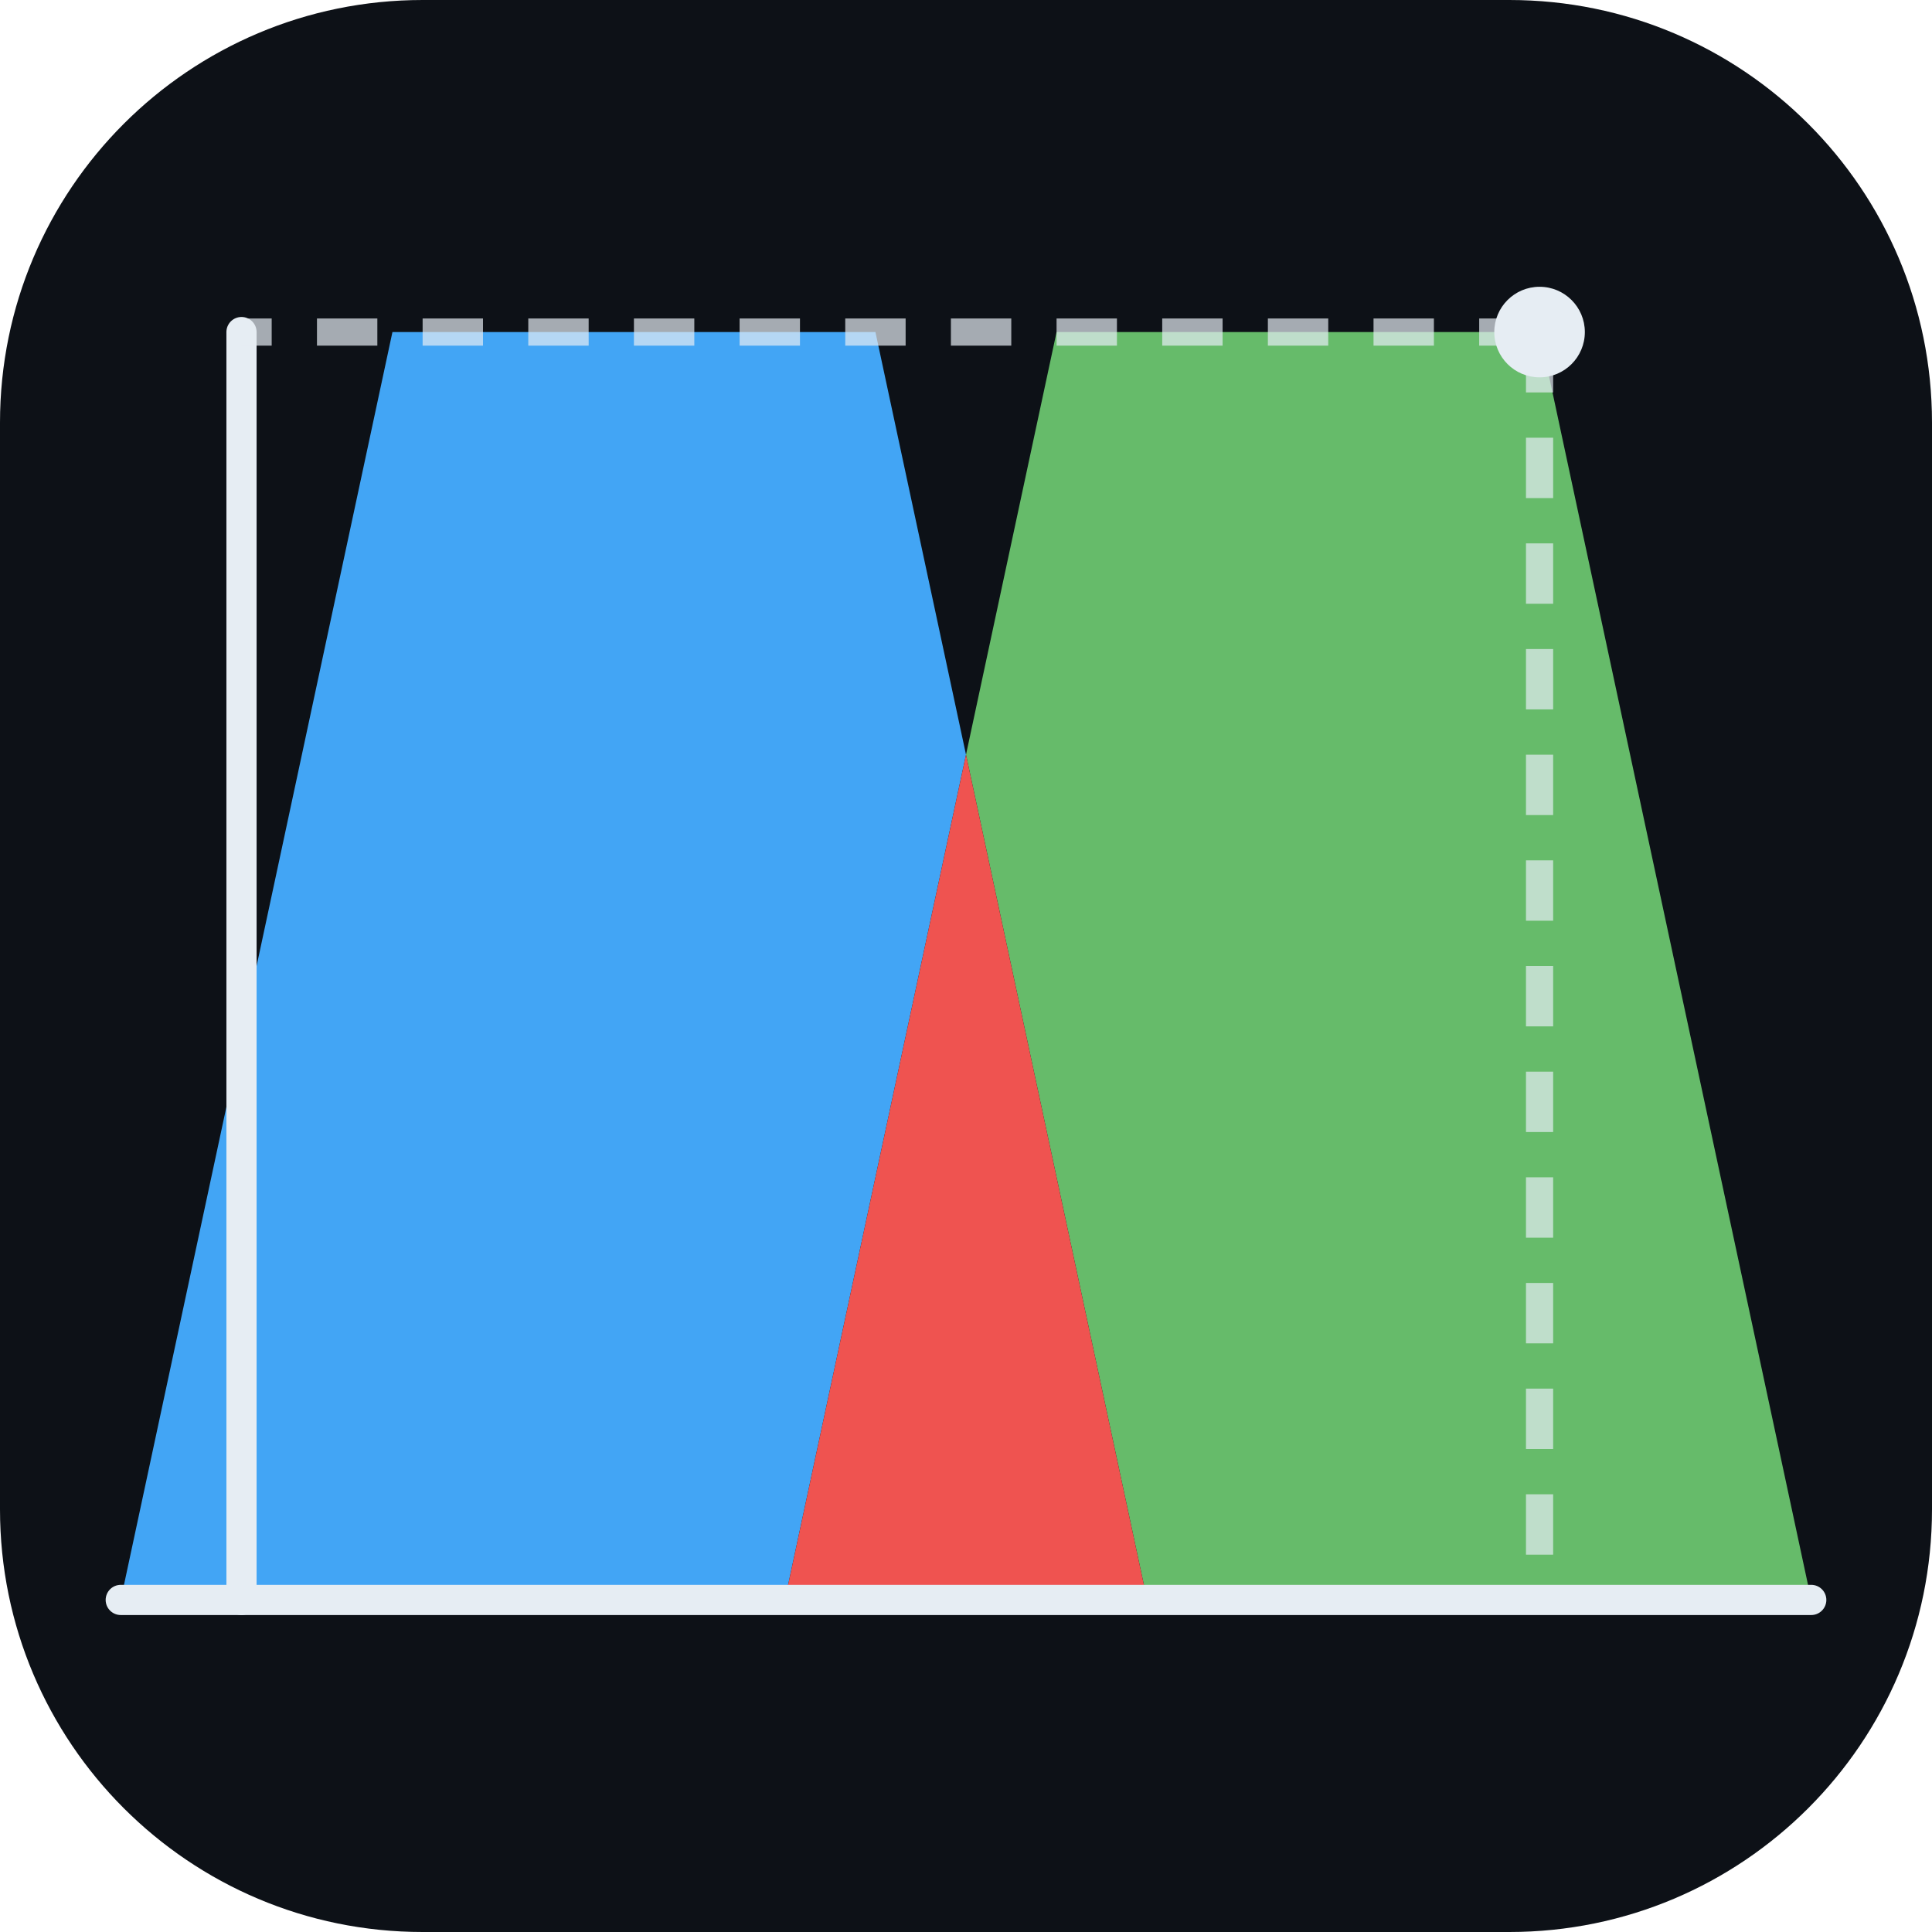
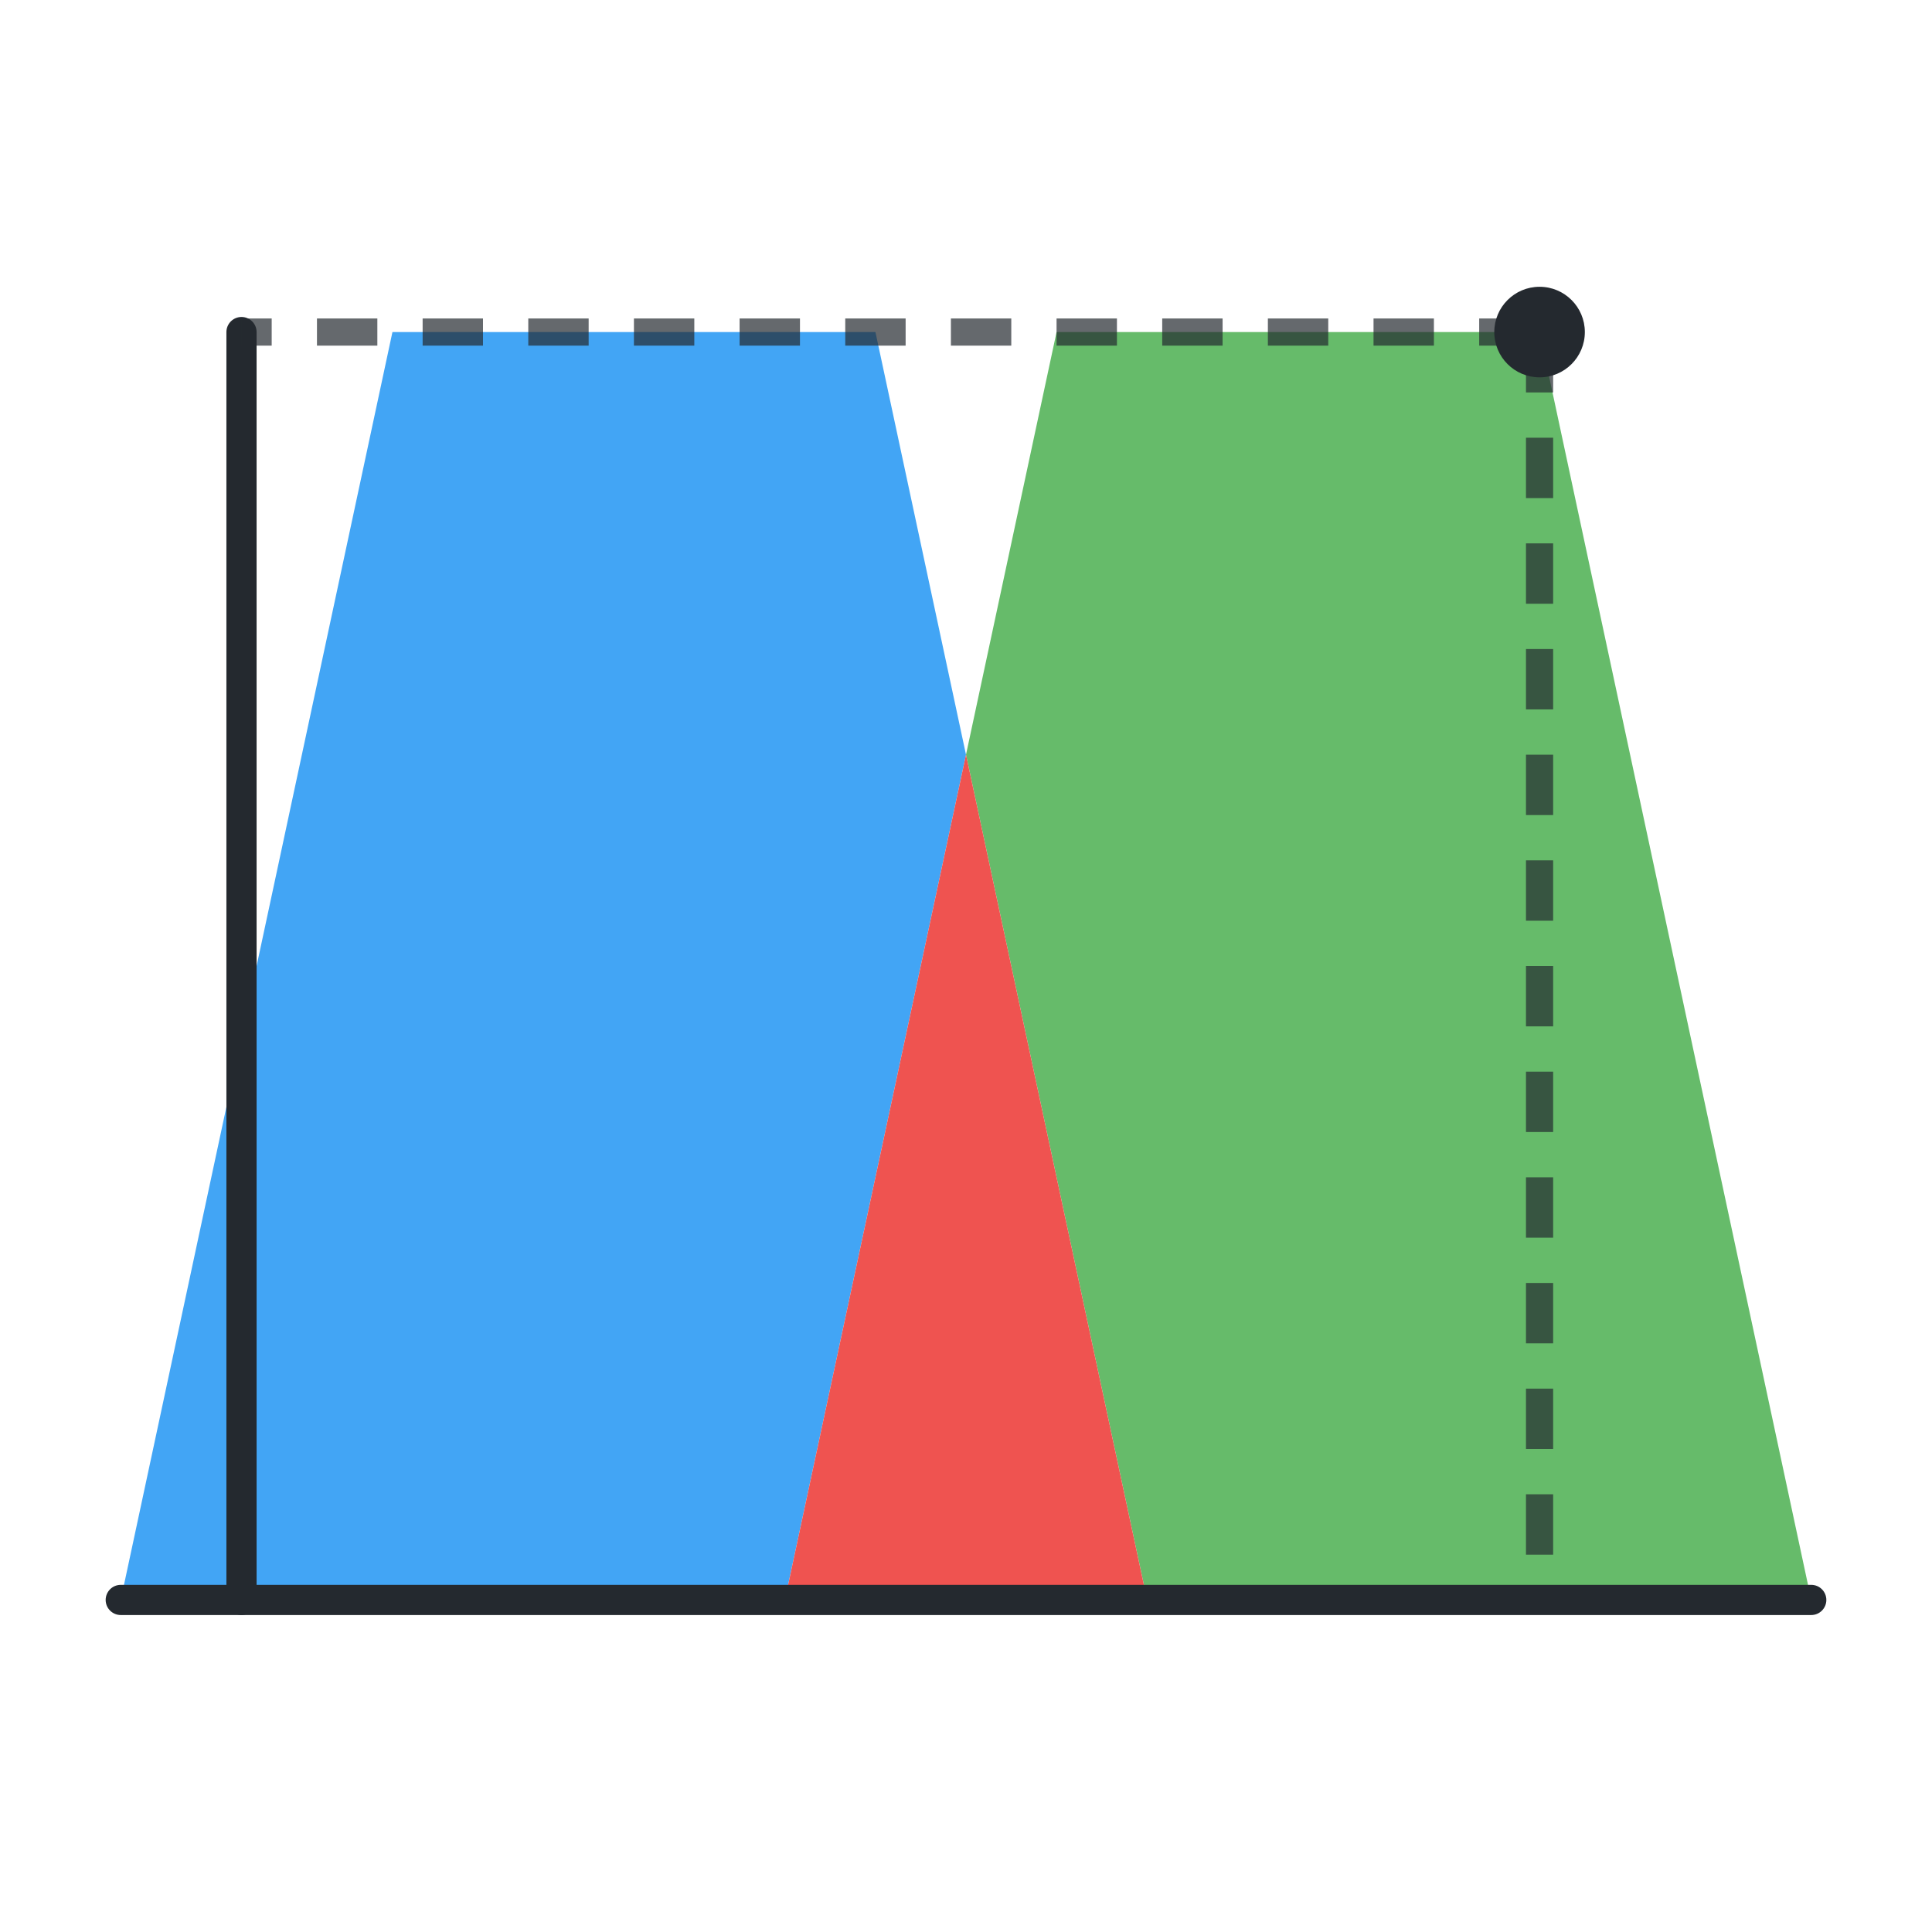
<svg xmlns="http://www.w3.org/2000/svg" viewBox="0 0 128 128" width="128" height="128">
-   <rect width="128" height="128" rx="28" fill="#0d1117" />
  <polygon points="8,106 26,22 58,22 64,50 52,106" fill="#42A5F5" />
  <polygon points="64,50 70,22 102,22 120,106 76,106" fill="#66BB6A" />
  <polygon points="64,50 52,106 76,106" fill="#EF5350" />
-   <line x1="8" y1="106" x2="120" y2="106" stroke="#e6edf3" stroke-width="2" stroke-linecap="round" />
-   <line x1="16" y1="106" x2="16" y2="22" stroke="#e6edf3" stroke-width="2" stroke-linecap="round" />
-   <line x1="102" y1="22" x2="16" y2="22" stroke="#e6edf3" stroke-width="1.8" stroke-dasharray="4,3" opacity="0.7" />
-   <line x1="102" y1="22" x2="102" y2="106" stroke="#e6edf3" stroke-width="1.8" stroke-dasharray="4,3" opacity="0.7" />
-   <circle cx="102" cy="22" r="3" fill="#e6edf3" />
+   <line x1="8" y1="106" x2="120" y2="106" stroke="#24292f" stroke-width="2" stroke-linecap="round" />
+   <line x1="16" y1="106" x2="16" y2="22" stroke="#24292f" stroke-width="2" stroke-linecap="round" />
+   <line x1="102" y1="22" x2="16" y2="22" stroke="#24292f" stroke-width="1.8" stroke-dasharray="4,3" opacity="0.7" />
+   <line x1="102" y1="22" x2="102" y2="106" stroke="#24292f" stroke-width="1.8" stroke-dasharray="4,3" opacity="0.7" />
+   <circle cx="102" cy="22" r="3" fill="#24292f" />
</svg>
